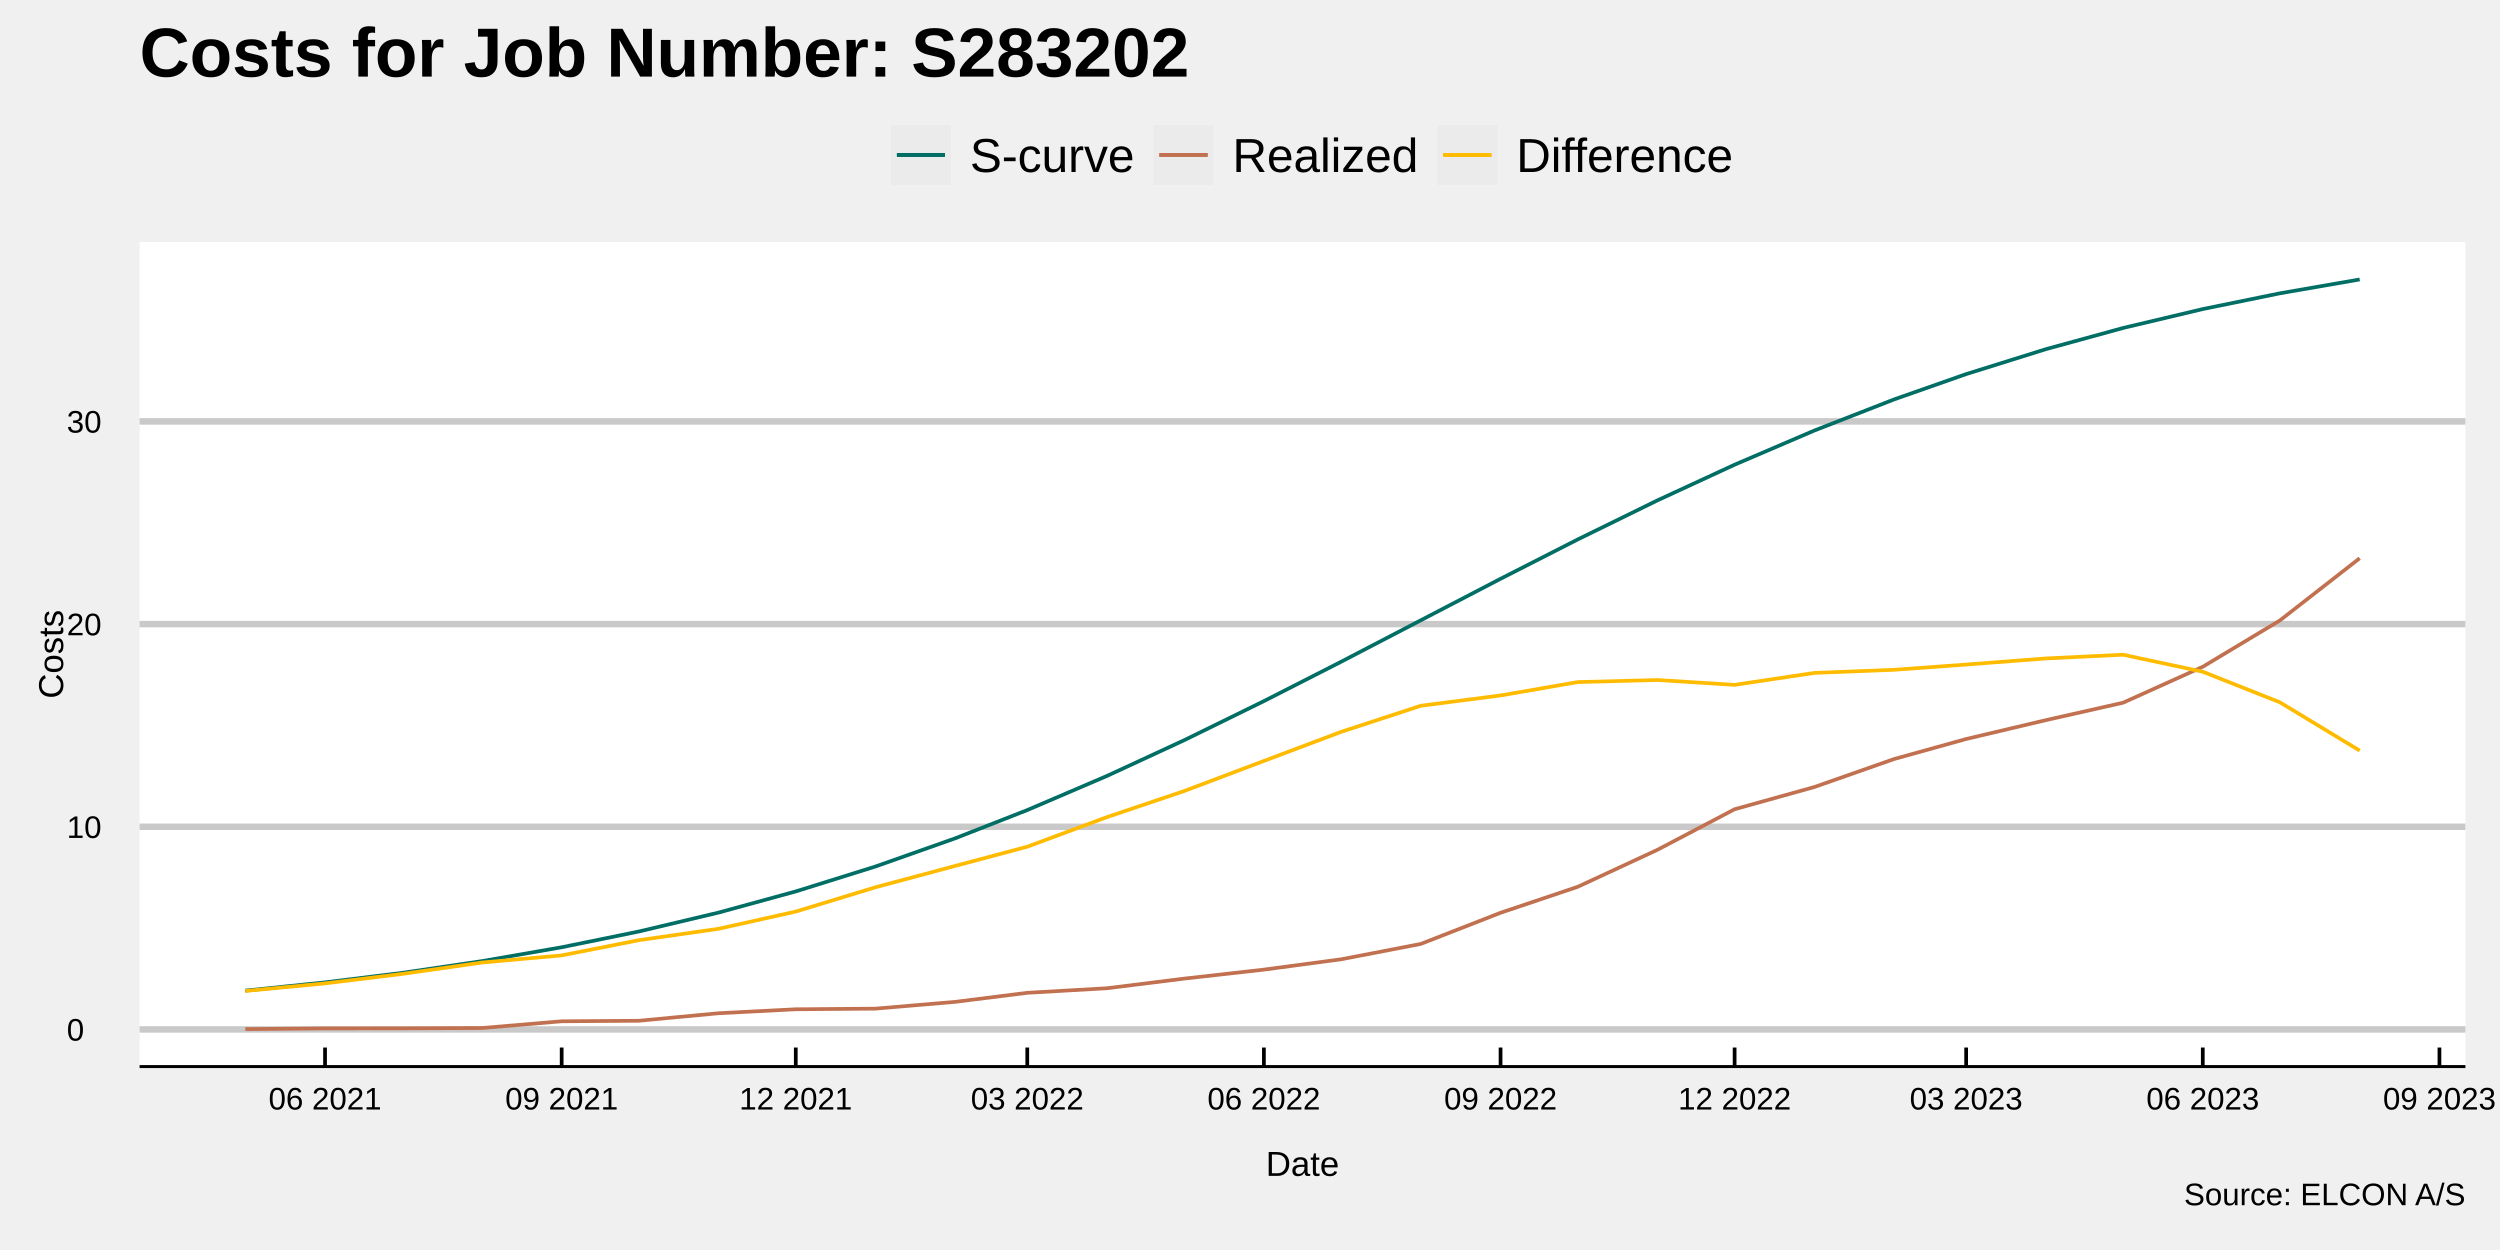
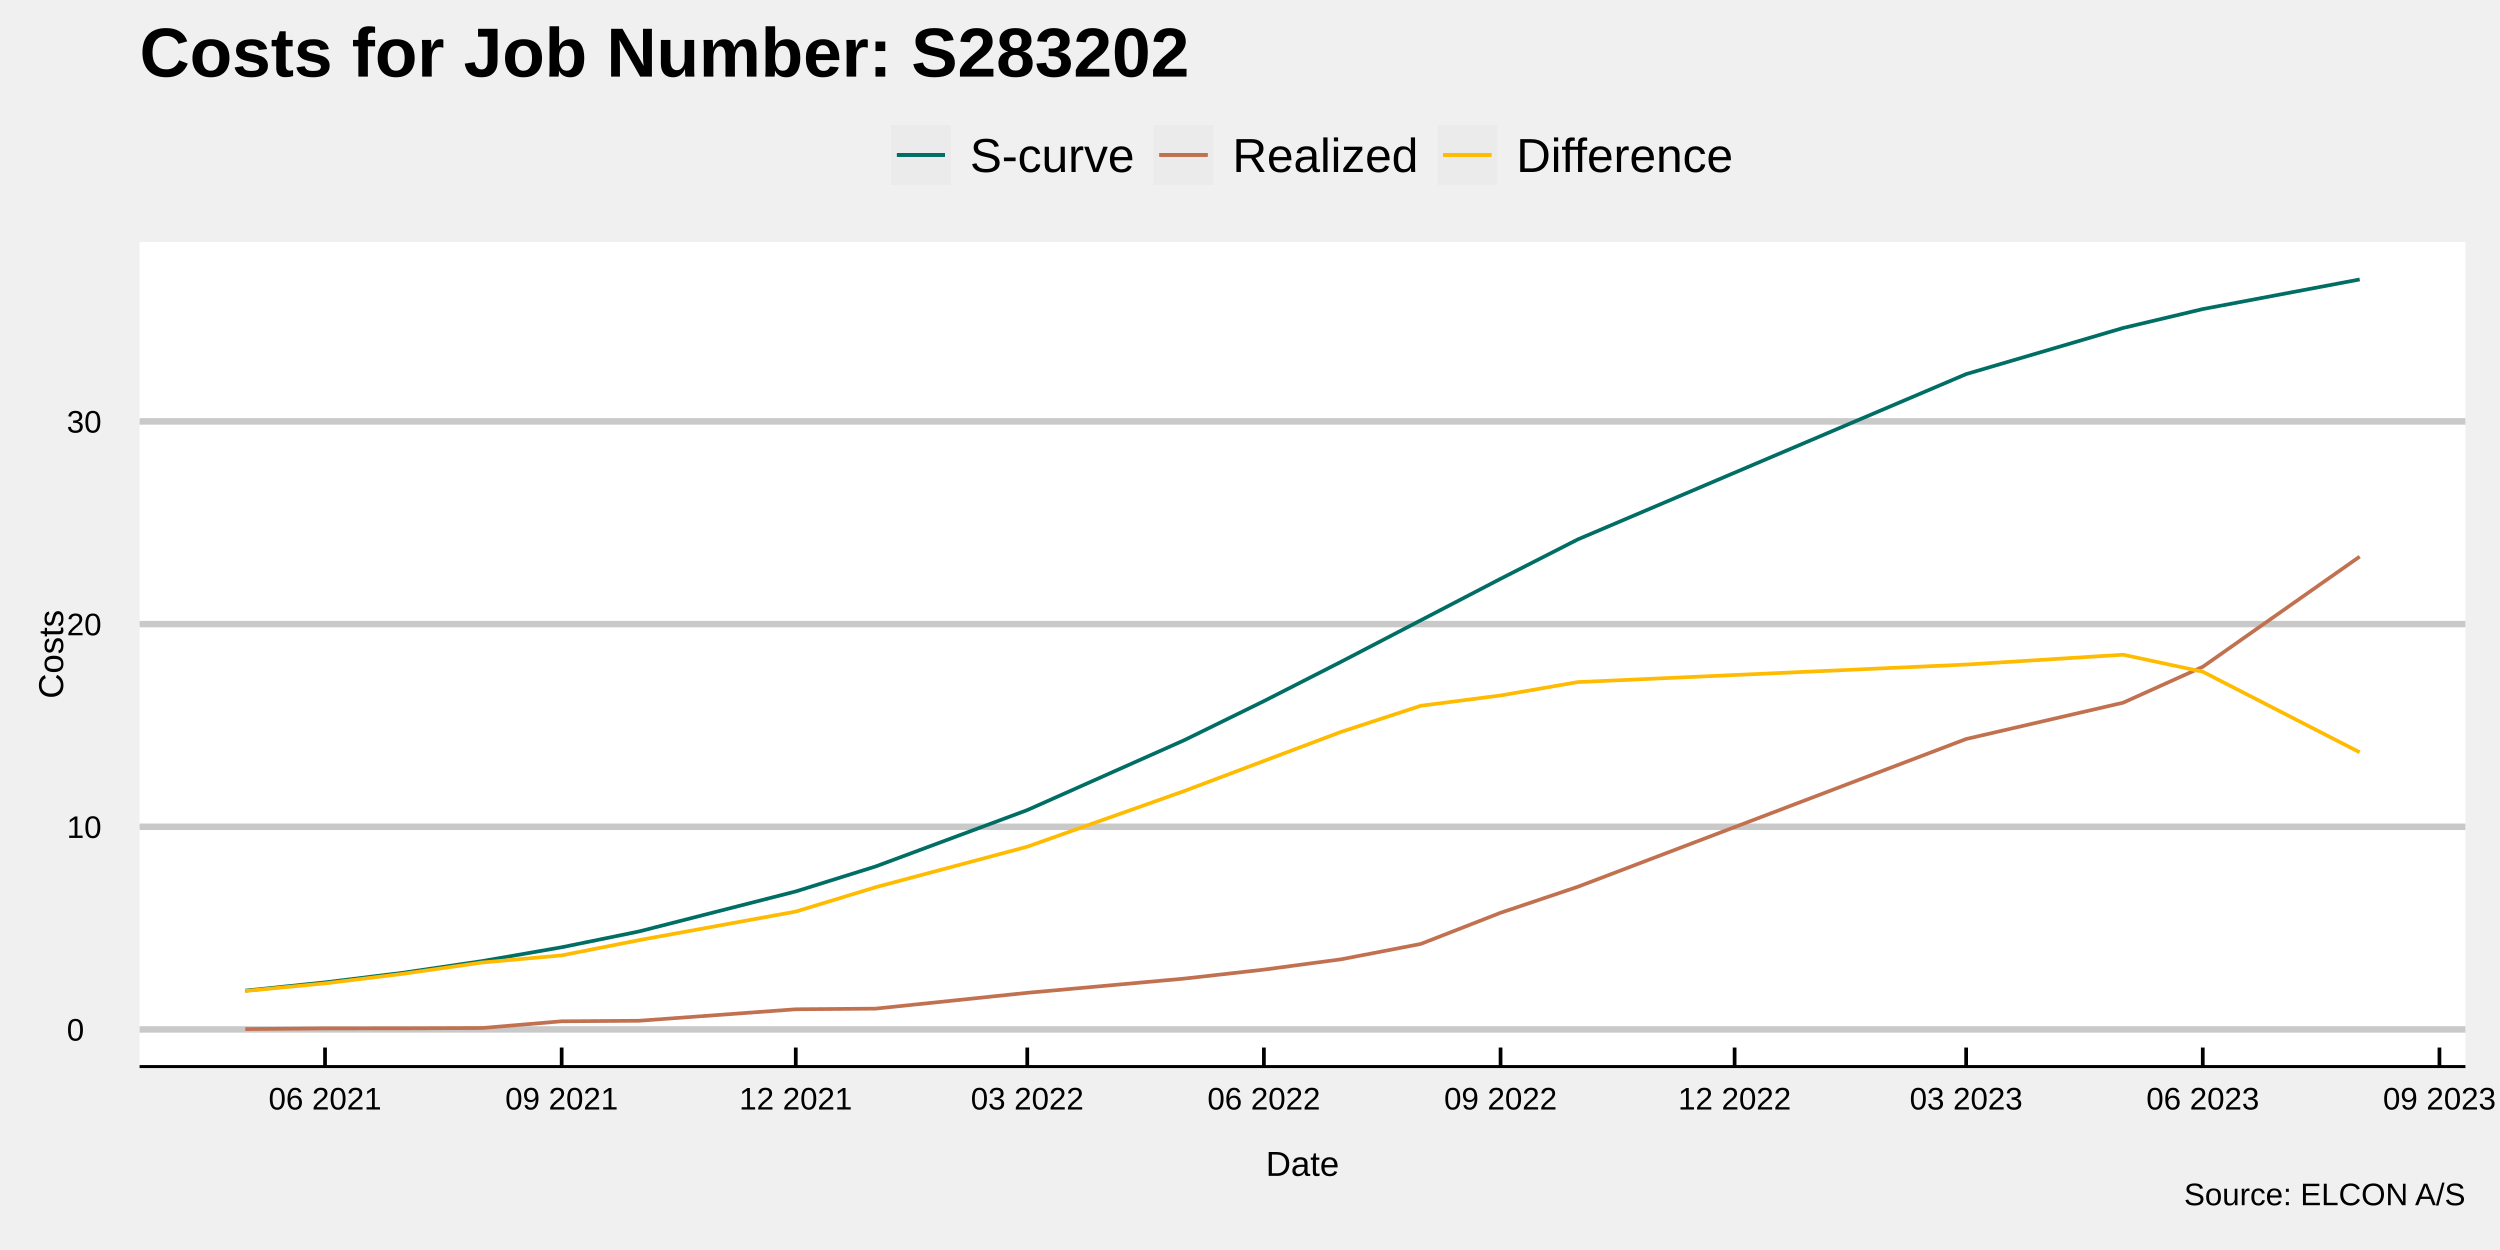
<svg xmlns="http://www.w3.org/2000/svg" class="svglite" width="720.00pt" height="360.00pt" viewBox="0 0 720.00 360.00">
  <defs>
    <style type="text/css">
    .svglite line, .svglite polyline, .svglite polygon, .svglite path, .svglite rect, .svglite circle {
      fill: none;
      stroke: #000000;
      stroke-linecap: round;
      stroke-linejoin: round;
      stroke-miterlimit: 10.00;
    }
    .svglite text {
      white-space: pre;
    }
  </style>
  </defs>
  <rect width="100%" height="100%" style="stroke: none; fill: none;" />
  <defs>
    <clipPath id="cpMC4wMHw3MjAuMDB8MC4wMHwzNjAuMDA=">
      <rect x="0.00" y="0.00" width="720.00" height="360.00" />
    </clipPath>
  </defs>
  <g clip-path="url(#cpMC4wMHw3MjAuMDB8MC4wMHwzNjAuMDA=)">
</g>
  <defs>
    <clipPath id="cpNDAuMjB8NzEwLjA0fDY5LjY5fDMwNy4xNw==">
      <rect x="40.20" y="69.69" width="669.84" height="237.49" />
    </clipPath>
  </defs>
  <g clip-path="url(#cpNDAuMjB8NzEwLjA0fDY5LjY5fDMwNy4xNw==)">
    <rect x="40.20" y="69.69" width="669.84" height="237.49" style="stroke-width: 1.07; stroke: none; fill: #FFFFFF;" />
    <polyline points="40.20,296.48 710.04,296.48 " style="stroke-width: 1.87; stroke: #C9C9C9; stroke-linecap: butt;" />
    <polyline points="40.20,238.11 710.04,238.11 " style="stroke-width: 1.87; stroke: #C9C9C9; stroke-linecap: butt;" />
    <polyline points="40.20,179.74 710.04,179.74 " style="stroke-width: 1.87; stroke: #C9C9C9; stroke-linecap: butt;" />
    <polyline points="40.20,121.36 710.04,121.36 " style="stroke-width: 1.87; stroke: #C9C9C9; stroke-linecap: butt;" />
-     <polyline points="70.64,285.30 93.61,282.92 115.83,280.18 138.80,276.80 161.76,272.81 183.99,268.27 206.95,262.82 229.18,256.73 252.14,249.55 275.11,241.43 295.85,233.30 318.82,223.46 341.04,213.18 364.00,201.92 386.23,190.59 409.19,178.64 432.16,166.69 454.38,155.36 477.35,144.10 499.57,133.83 522.54,123.99 545.50,115.03 566.25,107.74 589.21,100.56 611.44,94.46 634.40,89.01 656.62,84.47 679.59,80.48 " style="stroke-width: 1.07; stroke: #006E64; stroke-linecap: butt;" />
-     <polyline points="70.64,296.38 93.61,296.18 115.83,296.16 138.80,296.07 161.76,294.13 183.99,293.98 206.95,291.81 229.18,290.67 252.14,290.49 275.11,288.53 295.85,285.93 318.82,284.61 341.04,281.84 364.00,279.25 386.23,276.28 409.19,271.85 432.16,262.88 454.38,255.40 477.35,244.74 499.57,233.06 522.54,226.66 545.50,218.60 566.25,212.83 589.21,207.40 611.44,202.38 634.40,192.03 656.62,178.68 679.59,160.77 " style="stroke-width: 1.07; stroke: #C17150; stroke-linecap: butt;" />
-     <polyline points="70.64,285.40 93.61,283.21 115.83,280.49 138.80,277.21 161.76,275.15 183.99,270.77 206.95,267.49 229.18,262.53 252.14,255.53 275.11,249.38 295.85,243.85 318.82,235.32 341.04,227.82 364.00,219.15 386.23,210.78 409.19,203.26 432.16,200.29 454.38,196.44 477.35,195.84 499.57,197.24 522.54,193.80 545.50,192.90 566.25,191.39 589.21,189.63 611.44,188.56 634.40,193.46 656.62,202.27 679.59,216.18 " style="stroke-width: 1.07; stroke: #FFBB00; stroke-linecap: butt;" />
+     <polyline points="70.64,285.30 93.61,282.92 115.83,280.18 138.80,276.80 161.76,272.81 183.99,268.27 229.18,256.73 252.14,249.55 295.85,233.30 341.04,213.18 364.00,201.92 386.23,190.59 409.19,178.64 432.16,166.69 454.38,155.36 566.25,107.74 611.44,94.46 634.40,89.01 679.59,80.48 " style="stroke-width: 1.07; stroke: #006E64; stroke-linecap: butt;" />
+     <polyline points="70.64,296.38 93.61,296.18 115.83,296.16 138.80,296.07 161.76,294.13 183.99,293.98 229.18,290.67 252.14,290.49 295.85,285.93 341.04,281.84 364.00,279.25 386.23,276.28 409.19,271.85 432.16,262.88 454.38,255.40 566.25,212.83 611.44,202.38 634.40,192.03 679.59,160.30 " style="stroke-width: 1.07; stroke: #C17150; stroke-linecap: butt;" />
+     <polyline points="70.64,285.40 93.61,283.21 115.83,280.49 138.80,277.21 161.76,275.15 183.99,270.77 229.18,262.53 252.14,255.53 295.85,243.85 341.04,227.82 364.00,219.15 386.23,210.78 409.19,203.26 432.16,200.29 454.38,196.44 566.25,191.39 611.44,188.56 634.40,193.46 679.59,216.66 " style="stroke-width: 1.07; stroke: #FFBB00; stroke-linecap: butt;" />
  </g>
  <g clip-path="url(#cpMC4wMHw3MjAuMDB8MC4wMHwzNjAuMDA=)">
    <text x="19.23" y="299.70" style="font-size: 9.00px; font-family: &quot;Arial&quot;;" textLength="5.00px" lengthAdjust="spacingAndGlyphs">0</text>
    <text x="19.23" y="241.33" style="font-size: 9.00px; font-family: &quot;Arial&quot;;" textLength="10.01px" lengthAdjust="spacingAndGlyphs">10</text>
    <text x="19.23" y="182.96" style="font-size: 9.00px; font-family: &quot;Arial&quot;;" textLength="10.01px" lengthAdjust="spacingAndGlyphs">20</text>
    <text x="19.23" y="124.59" style="font-size: 9.00px; font-family: &quot;Arial&quot;;" textLength="10.01px" lengthAdjust="spacingAndGlyphs">30</text>
    <polyline points="40.20,307.17 710.04,307.17 " style="stroke-width: 0.85; stroke-linecap: butt;" />
    <polyline points="93.61,301.69 93.61,307.17 " style="stroke-width: 1.07; stroke-linecap: butt;" />
    <polyline points="161.76,301.69 161.76,307.17 " style="stroke-width: 1.07; stroke-linecap: butt;" />
    <polyline points="229.18,301.69 229.18,307.17 " style="stroke-width: 1.07; stroke-linecap: butt;" />
    <polyline points="295.85,301.69 295.85,307.17 " style="stroke-width: 1.07; stroke-linecap: butt;" />
    <polyline points="364.00,301.69 364.00,307.17 " style="stroke-width: 1.07; stroke-linecap: butt;" />
    <polyline points="432.16,301.69 432.16,307.17 " style="stroke-width: 1.07; stroke-linecap: butt;" />
    <polyline points="499.57,301.69 499.57,307.17 " style="stroke-width: 1.07; stroke-linecap: butt;" />
    <polyline points="566.25,301.69 566.25,307.17 " style="stroke-width: 1.07; stroke-linecap: butt;" />
    <polyline points="634.40,301.69 634.40,307.17 " style="stroke-width: 1.07; stroke-linecap: butt;" />
    <polyline points="702.56,301.69 702.56,307.17 " style="stroke-width: 1.07; stroke-linecap: butt;" />
    <text x="93.61" y="319.54" text-anchor="middle" style="font-size: 9.00px; font-family: &quot;Arial&quot;;" textLength="32.52px" lengthAdjust="spacingAndGlyphs">06 2021</text>
    <text x="161.76" y="319.54" text-anchor="middle" style="font-size: 9.00px; font-family: &quot;Arial&quot;;" textLength="32.52px" lengthAdjust="spacingAndGlyphs">09 2021</text>
    <text x="229.18" y="319.54" text-anchor="middle" style="font-size: 9.00px; font-family: &quot;Arial&quot;;" textLength="32.52px" lengthAdjust="spacingAndGlyphs">12 2021</text>
    <text x="295.85" y="319.54" text-anchor="middle" style="font-size: 9.00px; font-family: &quot;Arial&quot;;" textLength="32.52px" lengthAdjust="spacingAndGlyphs">03 2022</text>
    <text x="364.00" y="319.54" text-anchor="middle" style="font-size: 9.00px; font-family: &quot;Arial&quot;;" textLength="32.52px" lengthAdjust="spacingAndGlyphs">06 2022</text>
    <text x="432.16" y="319.54" text-anchor="middle" style="font-size: 9.00px; font-family: &quot;Arial&quot;;" textLength="32.52px" lengthAdjust="spacingAndGlyphs">09 2022</text>
    <text x="499.57" y="319.54" text-anchor="middle" style="font-size: 9.00px; font-family: &quot;Arial&quot;;" textLength="32.52px" lengthAdjust="spacingAndGlyphs">12 2022</text>
    <text x="566.25" y="319.54" text-anchor="middle" style="font-size: 9.00px; font-family: &quot;Arial&quot;;" textLength="32.52px" lengthAdjust="spacingAndGlyphs">03 2023</text>
    <text x="634.40" y="319.54" text-anchor="middle" style="font-size: 9.00px; font-family: &quot;Arial&quot;;" textLength="32.52px" lengthAdjust="spacingAndGlyphs">06 2023</text>
    <text x="702.56" y="319.54" text-anchor="middle" style="font-size: 9.00px; font-family: &quot;Arial&quot;;" textLength="32.52px" lengthAdjust="spacingAndGlyphs">09 2023</text>
    <text x="375.12" y="338.66" text-anchor="middle" style="font-size: 10.00px; font-family: &quot;Arial&quot;;" textLength="21.13px" lengthAdjust="spacingAndGlyphs">Date</text>
    <text transform="translate(18.18,188.43) rotate(-90)" text-anchor="middle" style="font-size: 10.00px; font-family: &quot;Arial&quot;;" textLength="25.57px" lengthAdjust="spacingAndGlyphs">Costs</text>
    <rect x="256.59" y="35.97" width="17.28" height="17.28" style="stroke-width: 1.07; stroke: none; fill: #EBEBEB;" />
    <line x1="258.32" y1="44.61" x2="272.14" y2="44.61" style="stroke-width: 1.07; stroke: #006E64; stroke-linecap: butt;" />
    <line x1="258.32" y1="44.61" x2="272.14" y2="44.61" style="stroke-width: 1.07; stroke: #006E64; stroke-linecap: butt;" />
    <line x1="258.32" y1="44.61" x2="272.14" y2="44.61" style="stroke-width: 1.07; stroke: #006E64; stroke-linecap: butt;" />
    <rect x="332.20" y="35.97" width="17.28" height="17.28" style="stroke-width: 1.07; stroke: none; fill: #EBEBEB;" />
    <line x1="333.93" y1="44.61" x2="347.76" y2="44.61" style="stroke-width: 1.07; stroke: #C17150; stroke-linecap: butt;" />
    <line x1="333.93" y1="44.61" x2="347.76" y2="44.61" style="stroke-width: 1.07; stroke: #C17150; stroke-linecap: butt;" />
    <line x1="333.93" y1="44.61" x2="347.76" y2="44.61" style="stroke-width: 1.07; stroke: #C17150; stroke-linecap: butt;" />
    <rect x="413.94" y="35.97" width="17.28" height="17.28" style="stroke-width: 1.07; stroke: none; fill: #EBEBEB;" />
    <line x1="415.67" y1="44.61" x2="429.49" y2="44.61" style="stroke-width: 1.07; stroke: #FFBB00; stroke-linecap: butt;" />
    <line x1="415.67" y1="44.61" x2="429.49" y2="44.61" style="stroke-width: 1.07; stroke: #FFBB00; stroke-linecap: butt;" />
    <line x1="415.67" y1="44.61" x2="429.49" y2="44.61" style="stroke-width: 1.07; stroke: #FFBB00; stroke-linecap: butt;" />
    <text x="279.35" y="49.53" style="font-size: 13.75px; font-family: &quot;Arial&quot;;" textLength="47.38px" lengthAdjust="spacingAndGlyphs">S-curve</text>
    <text x="354.96" y="49.53" style="font-size: 13.75px; font-family: &quot;Arial&quot;;" textLength="53.50px" lengthAdjust="spacingAndGlyphs">Realized</text>
    <text x="436.70" y="49.53" style="font-size: 13.75px; font-family: &quot;Arial&quot;;" textLength="62.42px" lengthAdjust="spacingAndGlyphs">Difference</text>
    <text x="40.20" y="22.06" style="font-size: 20.00px; font-weight: bold; font-family: &quot;Arial&quot;;" textLength="302.34px" lengthAdjust="spacingAndGlyphs">Costs for Job Number: S283202</text>
    <text x="710.04" y="347.10" text-anchor="end" style="font-size: 9.00px; font-family: &quot;Arial&quot;;" textLength="81.03px" lengthAdjust="spacingAndGlyphs">Source: ELCON A/S</text>
  </g>
</svg>
